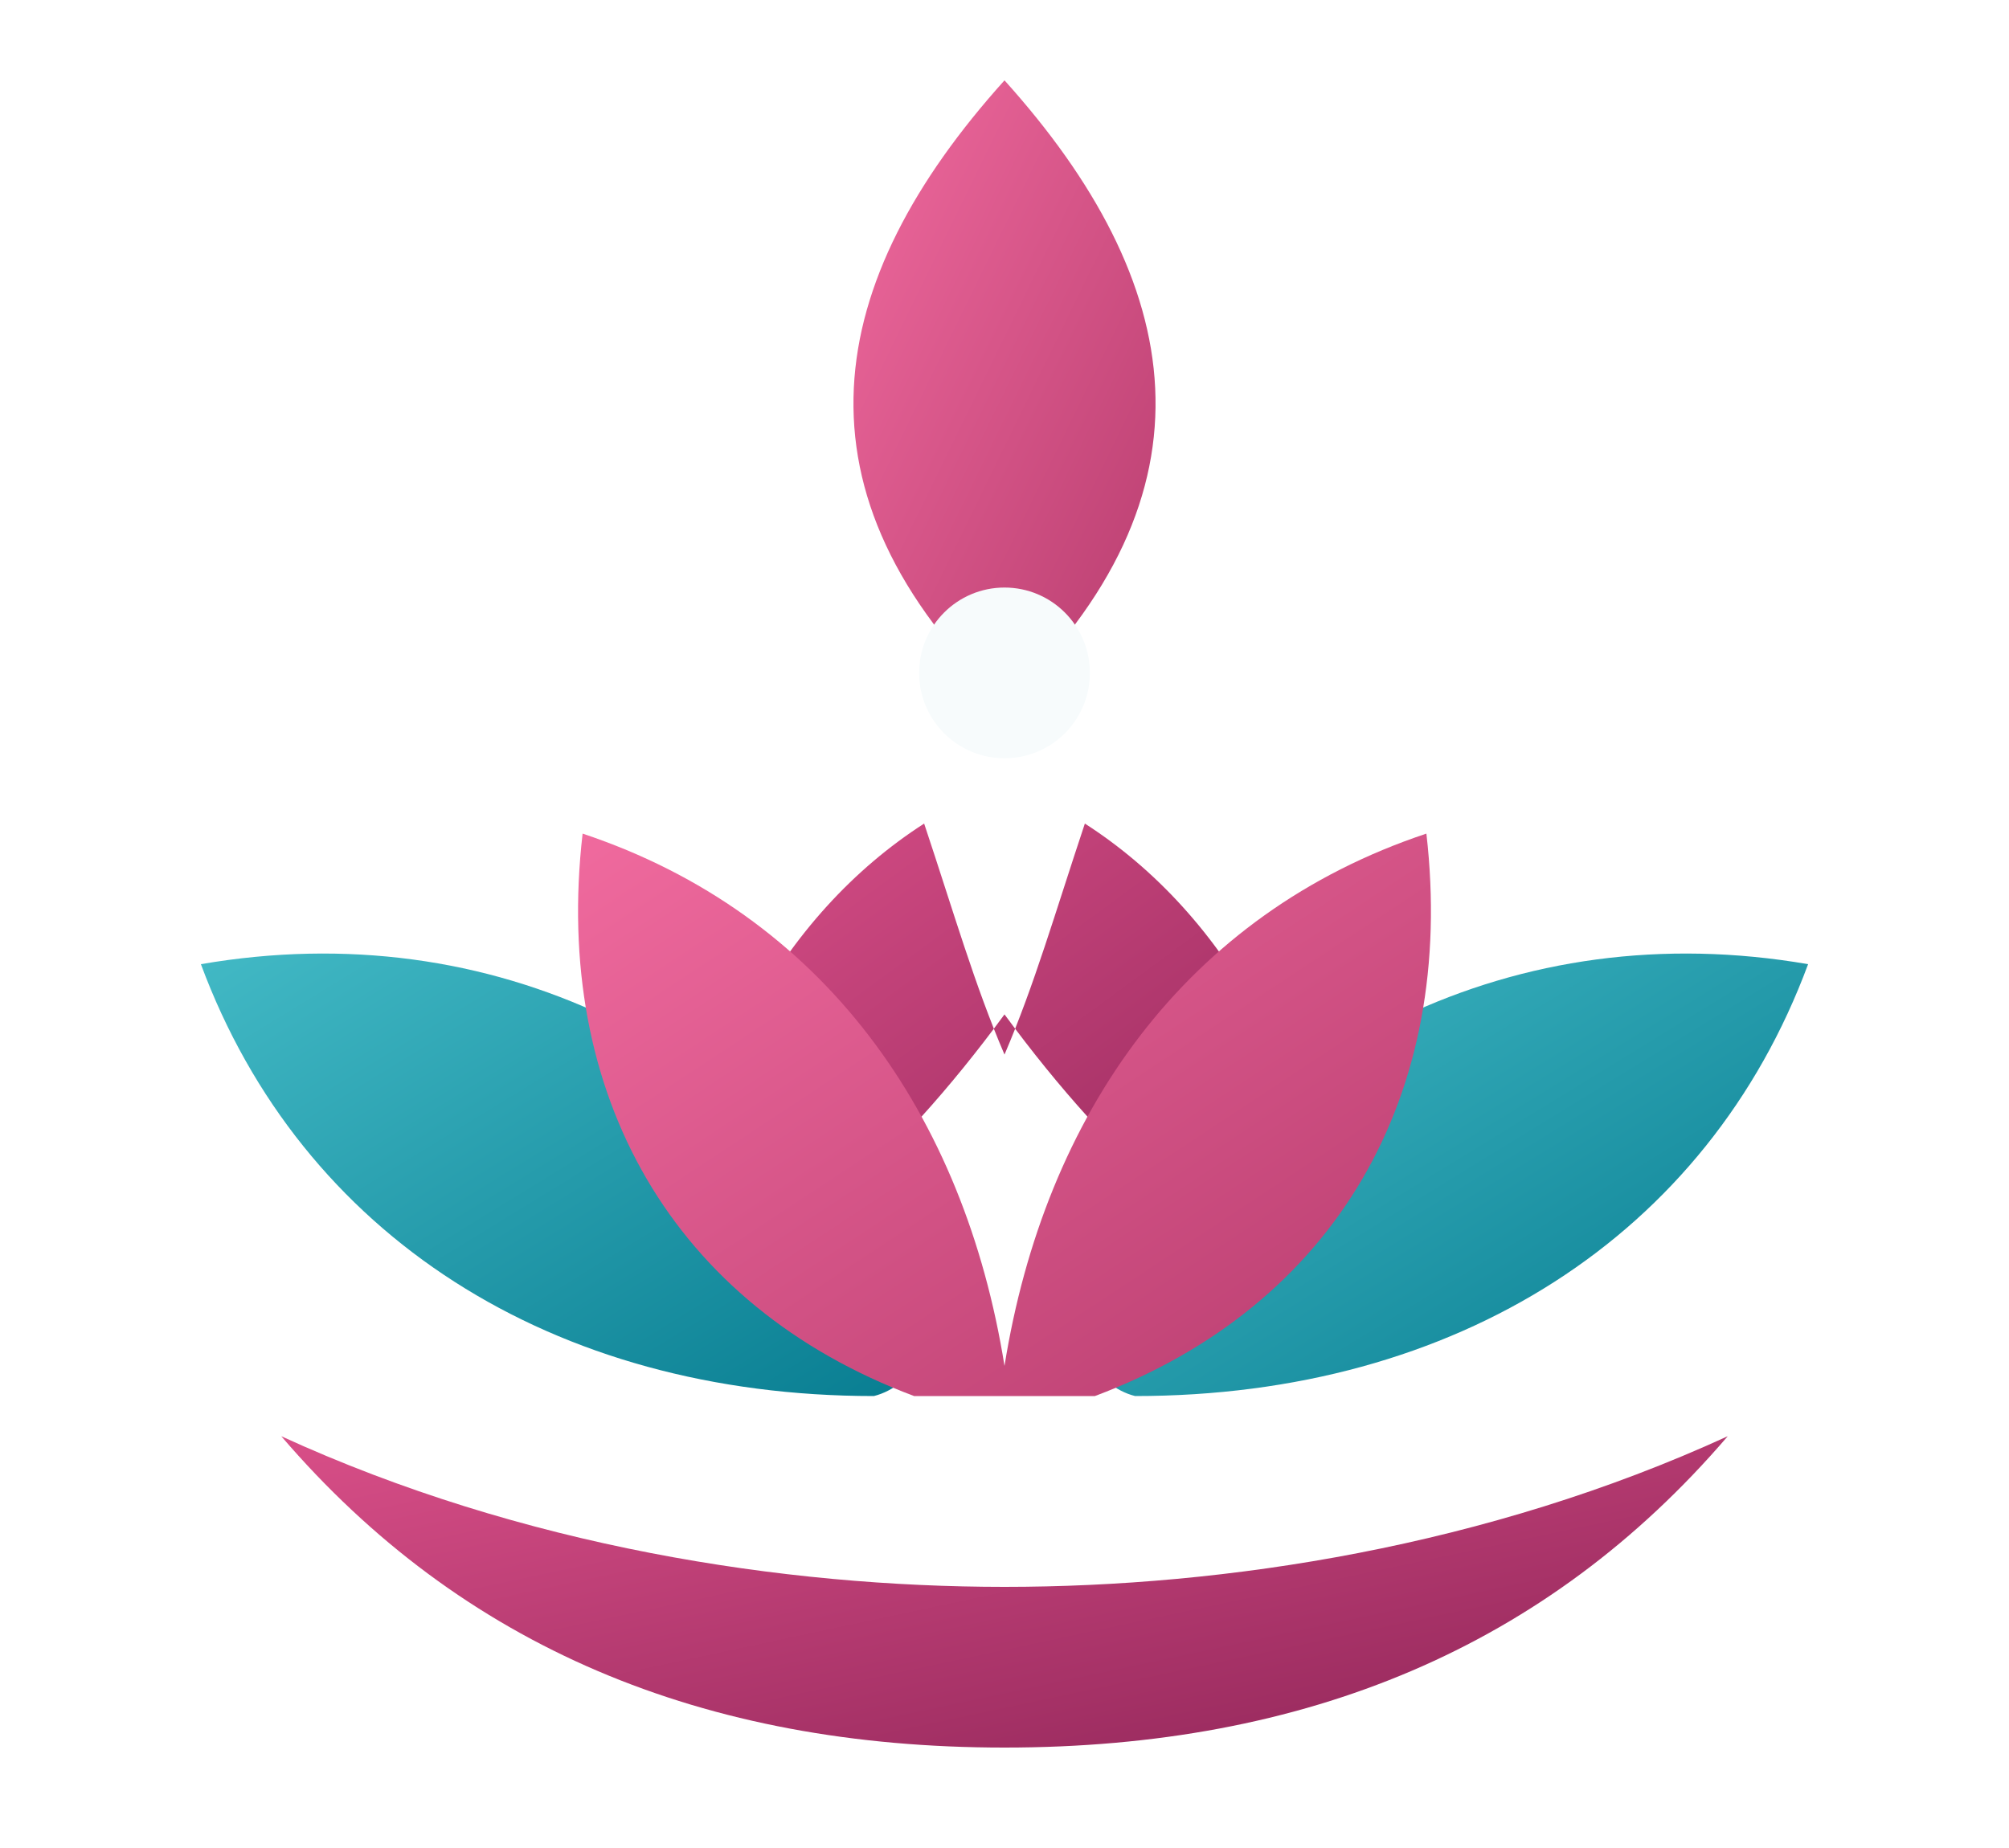
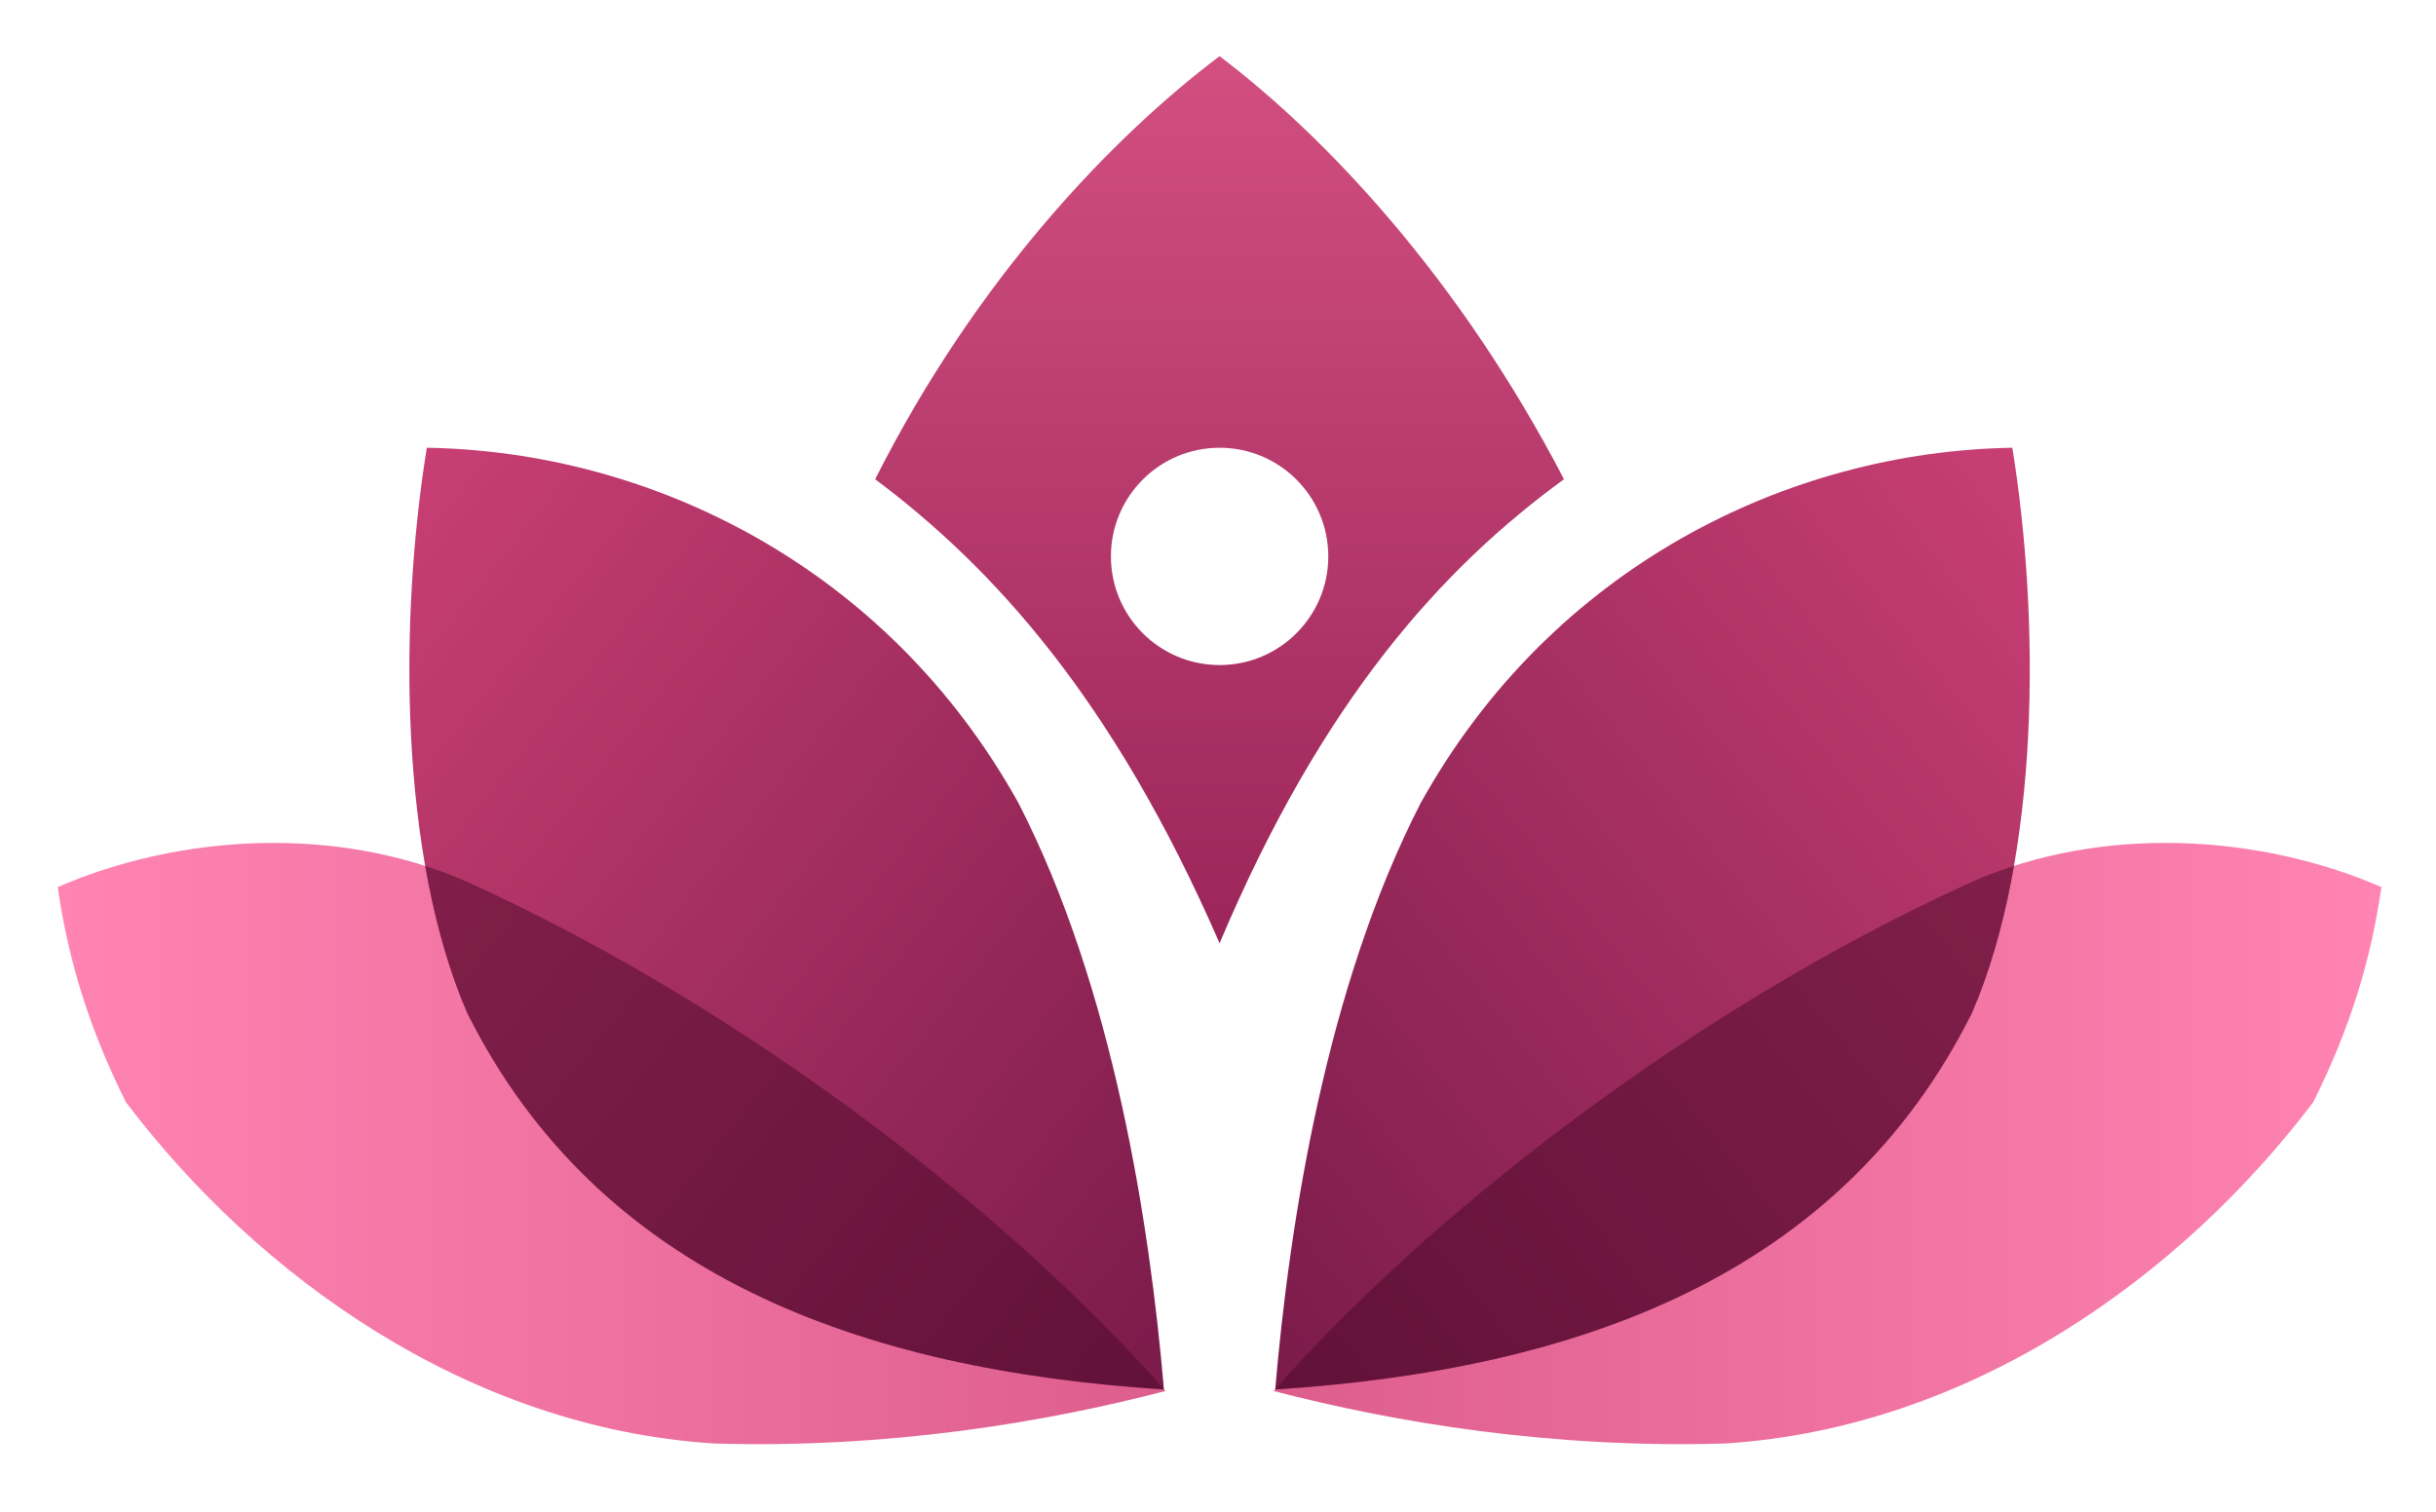
- <svg xmlns="http://www.w3.org/2000/svg" width="800" height="736" viewBox="0 0 200 184" role="img" aria-labelledby="title">
+ <svg xmlns="http://www.w3.org/2000/svg" width="464" height="288" viewBox="536 52 464 288" role="img" aria-labelledby="title">
  <defs>
-     <linearGradient id="petalPink" x1="0" y1="0" x2="1" y2="1">
-       <stop offset="0" stop-color="#F06A9E" />
-       <stop offset="1" stop-color="#B83D6F" />
+     <linearGradient id="sctop" x1="0" y1="0" x2="0" y2="1">
+       <stop offset="0" stop-color="#D24F80" />
+       <stop offset="1" stop-color="#9B2559" />
    </linearGradient>
-     <linearGradient id="petalTeal" x1="0" y1="0" x2="1" y2="1">
-       <stop offset="0" stop-color="#42B9C5" />
-       <stop offset="1" stop-color="#087D91" />
+     <linearGradient id="scbig" x1="0" y1="0" x2="1" y2="1">
+       <stop offset="0" stop-color="#C93F74" />
+       <stop offset="1" stop-color="#7A1B4A" />
    </linearGradient>
-     <linearGradient id="petalDeep" x1="0" y1="0" x2="1" y2="1">
-       <stop offset="0" stop-color="#D94F88" />
-       <stop offset="1" stop-color="#8E2457" />
+     <linearGradient id="scout" x1="0" y1="0" x2="1" y2="0">
+       <stop offset="0" stop-color="#FF84B2" />
+       <stop offset="1" stop-color="#DD5E8D" />
    </linearGradient>
+     <clipPath id="scclip">
+       <path d="M617.3 137.3 C660 138 705 160 730 205 C748 240 755 285 757.7 316.7 C700 313 650 295 625 245 C612 215 612 170 617.3 137.3Z" />
+     </clipPath>
  </defs>
-   <path d="M100 8 C82 28 78 49 100 70 C122 49 118 28 100 8Z" fill="url(#petalPink)" />
-   <circle cx="100" cy="67" r="8.5" fill="#F7FBFC" />
-   <path d="M92 82 C78 91 68 108 66 132 C78 125 89 116 100 101 C111 116 122 125 134 132 C132 108 122 91 108 82 C105 91 103 98 100 105 C97 98 95 91 92 82Z" fill="url(#petalDeep)" />
-   <path d="M87 139 C55 139 30 123 20 96 C49 91 75 104 91 129 C94 133 91 138 87 139Z" fill="url(#petalTeal)" />
-   <path d="M113 139 C145 139 170 123 180 96 C151 91 125 104 109 129 C106 133 109 138 113 139Z" fill="url(#petalTeal)" />
-   <path d="M91 139 C67 130 55 109 58 83 C82 91 96 111 100 136 C104 111 118 91 142 83 C145 109 133 130 109 139Z" fill="url(#petalPink)" />
-   <path d="M28 143 C52 154 78 158 100 158 C122 158 148 154 172 143 C154 164 130 174 100 174 C70 174 46 164 28 143Z" fill="url(#petalDeep)" />
+   <g id="scL">
+     <path d="M547 221 C570 211 600 209 625 220 C680 245 730 285 758 317 C735 323 705 328 672 327 C625 324 585 295 560 262 C553 248 549 235 547 221Z" fill="url(#scout)" />
+     <path d="M617.3 137.3 C660 138 705 160 730 205 C748 240 755 285 757.7 316.7 C700 313 650 295 625 245 C612 215 612 170 617.3 137.3Z" fill="url(#scbig)" />
+     <g clip-path="url(#scclip)">
+       <path d="M547 221 C570 211 600 209 625 220 C680 245 730 285 758 317 C735 323 705 328 672 327 C625 324 585 295 560 262 C553 248 549 235 547 221Z" fill="#4A0828" opacity=".5" />
+     </g>
+   </g>
+   <use href="#scL" transform="translate(1536.6 0) scale(-1 1)" />
+   <path d="M768.3 62.7 C748 78 722 105 702.7 143.3 C725 160 748 185 768.3 231.7 C788 185 811 160 833.9 143.3 C814 105 788.5 78 768.3 62.7Z M768.3 137.3 a20.7 20.7 0 1 0 .01 0Z" fill="url(#sctop)" fill-rule="evenodd" />
</svg>
